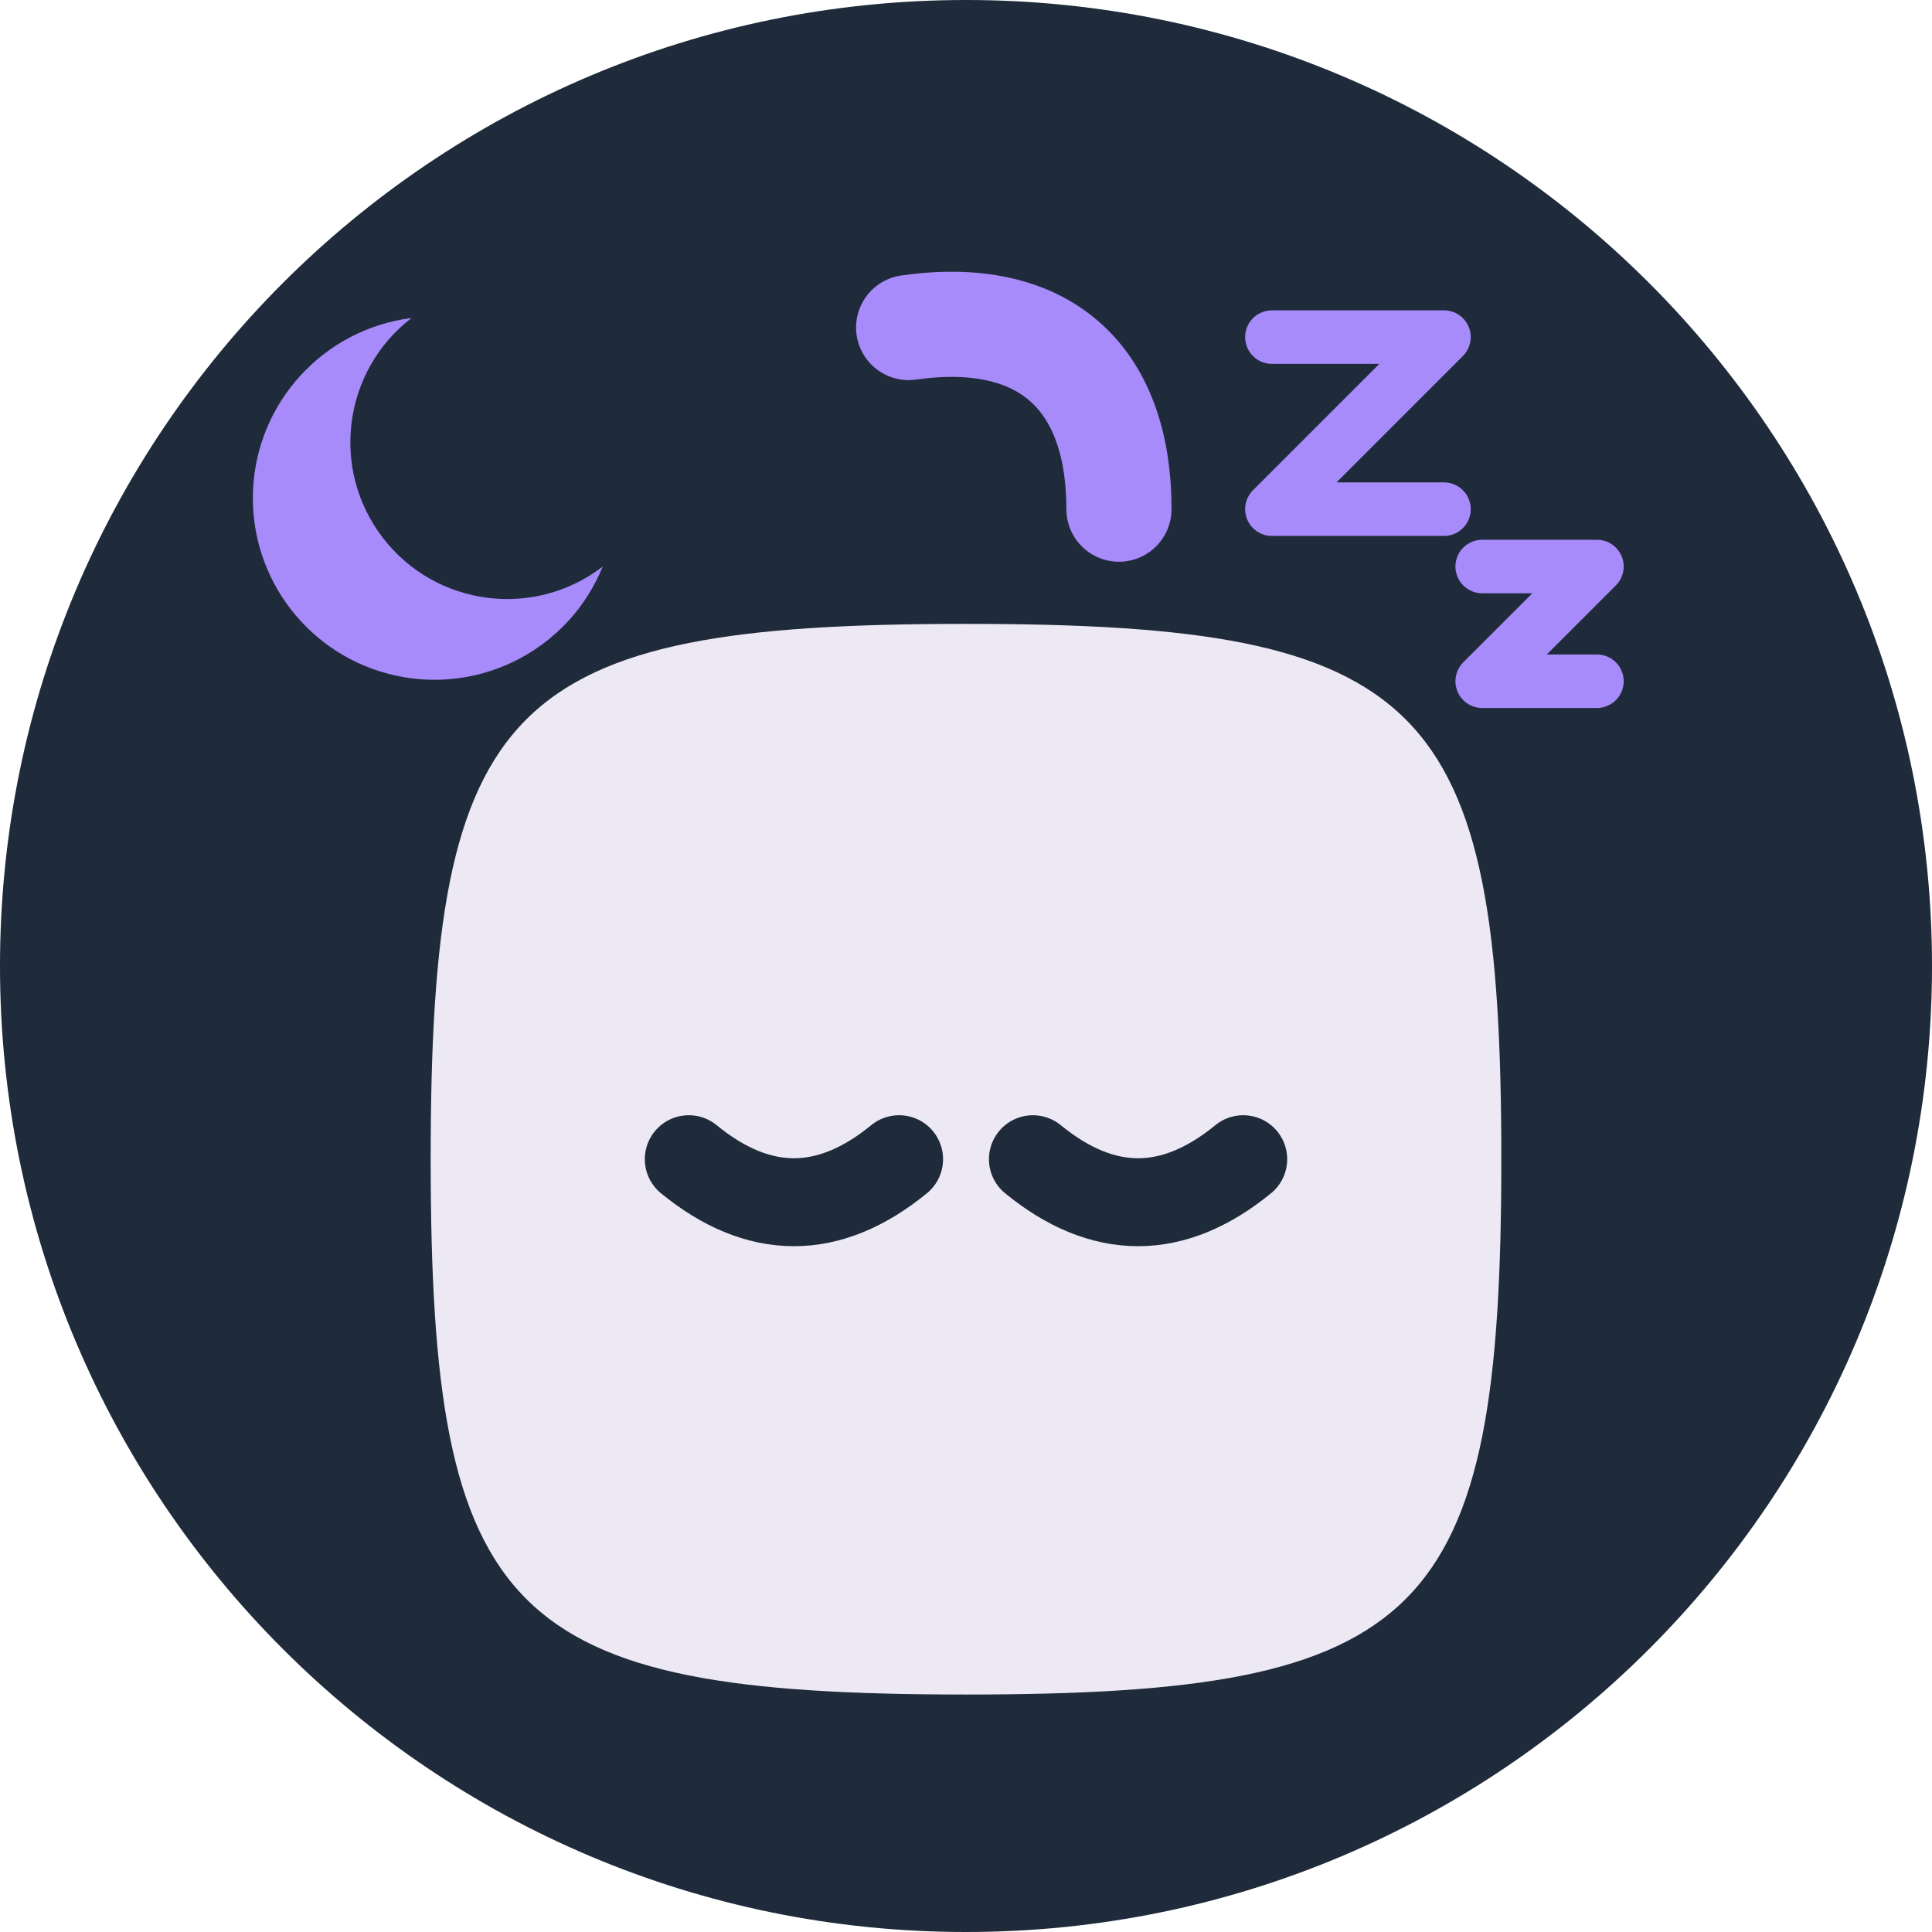
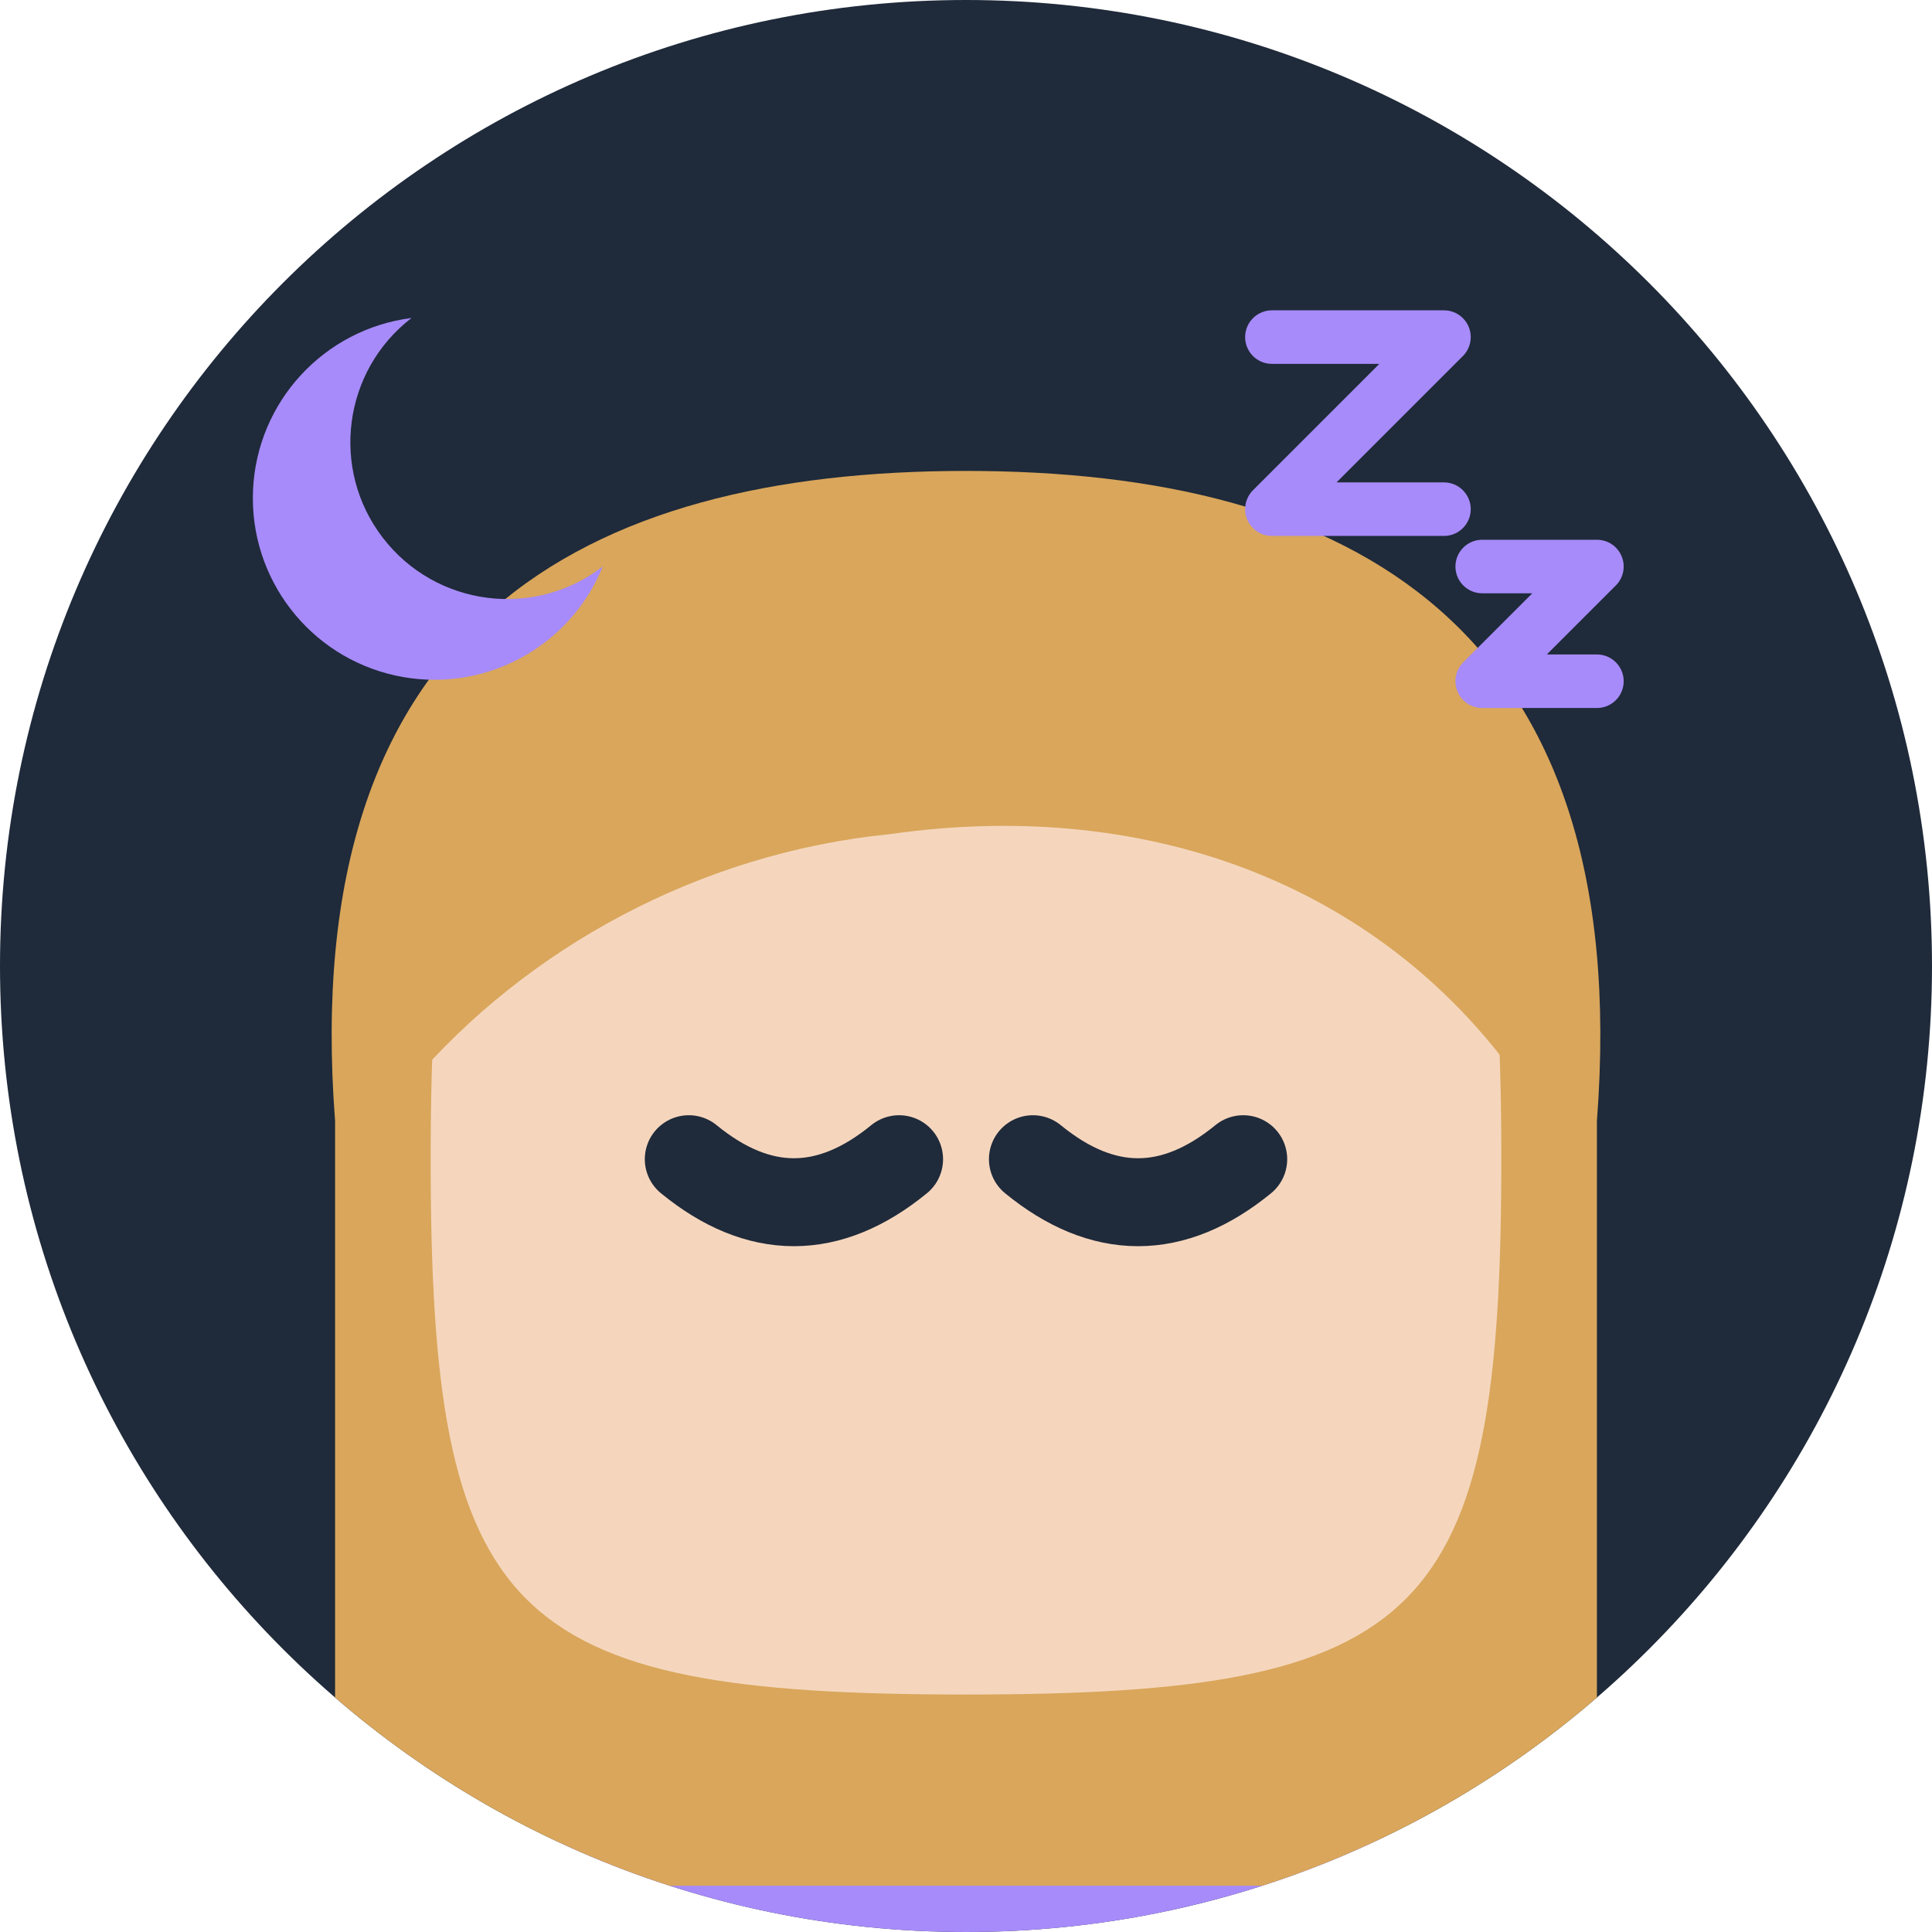
<svg xmlns="http://www.w3.org/2000/svg" viewBox="0 0 96 96" role="img" aria-label="Sleepy profile picture">
  <defs>
    <clipPath id="c">
      <circle cx="48" cy="48" r="48" />
    </clipPath>
  </defs>
  <g clip-path="url(#c)">
    <rect width="96" height="96" fill="#1f2a3a" />
    <g transform="translate(48 50) scale(.95) translate(-50 -42)">
+       <path d="M12 116C12 90 28 82 50 82S88 90 88 116Z" fill="#a78bfa" />
+       <rect x="42" y="68" width="16" height="18" rx="4" fill="#f5d6bd" />
+       <path d="M17 48C15 22 30 14 50 14S85 22 83 48V82Q83 88 77 88H23Q17 88 17 82Z" fill="#d9a65b" />
      <path d="M66 7h9l-9 9h9M77 19h6l-6 6h6" fill="none" stroke="#a78bfa" stroke-width="2.8" stroke-linecap="round" stroke-linejoin="round" />
      <path d="M21 6a9.5 9.5 0 1 0 10 13a7.5 7.5 0 0 1-10-13z" fill="#a78bfa" />
-       <path d="M58 16C58 9 54 5.5 47 6.5" fill="none" stroke="#a78bfa" stroke-width="5.5" stroke-linecap="round" />
-       <path d="M50 22C74 22 78 26 78 50S74 78 50 78 22 74 22 50 26 22 50 22Z" fill="#ece9f4" />
+       <path d="M50 22C74 22 78 26 78 50S74 78 50 78 22 74 22 50 26 22 50 22Z" fill="#f5d6bd" />
      <path d="M35.5 50q5.5 4.5 11 0M53.5 50q5.5 4.5 11 0" fill="none" stroke="#1f2a3a" stroke-width="4.6" stroke-linecap="round" />
+       <path d="M21 46C21 26 32 18 50 18S79 26 79 46C72 36 60 31 46 33C36 34 27 39 21 46Z" fill="#d9a65b" />
    </g>
  </g>
</svg>
